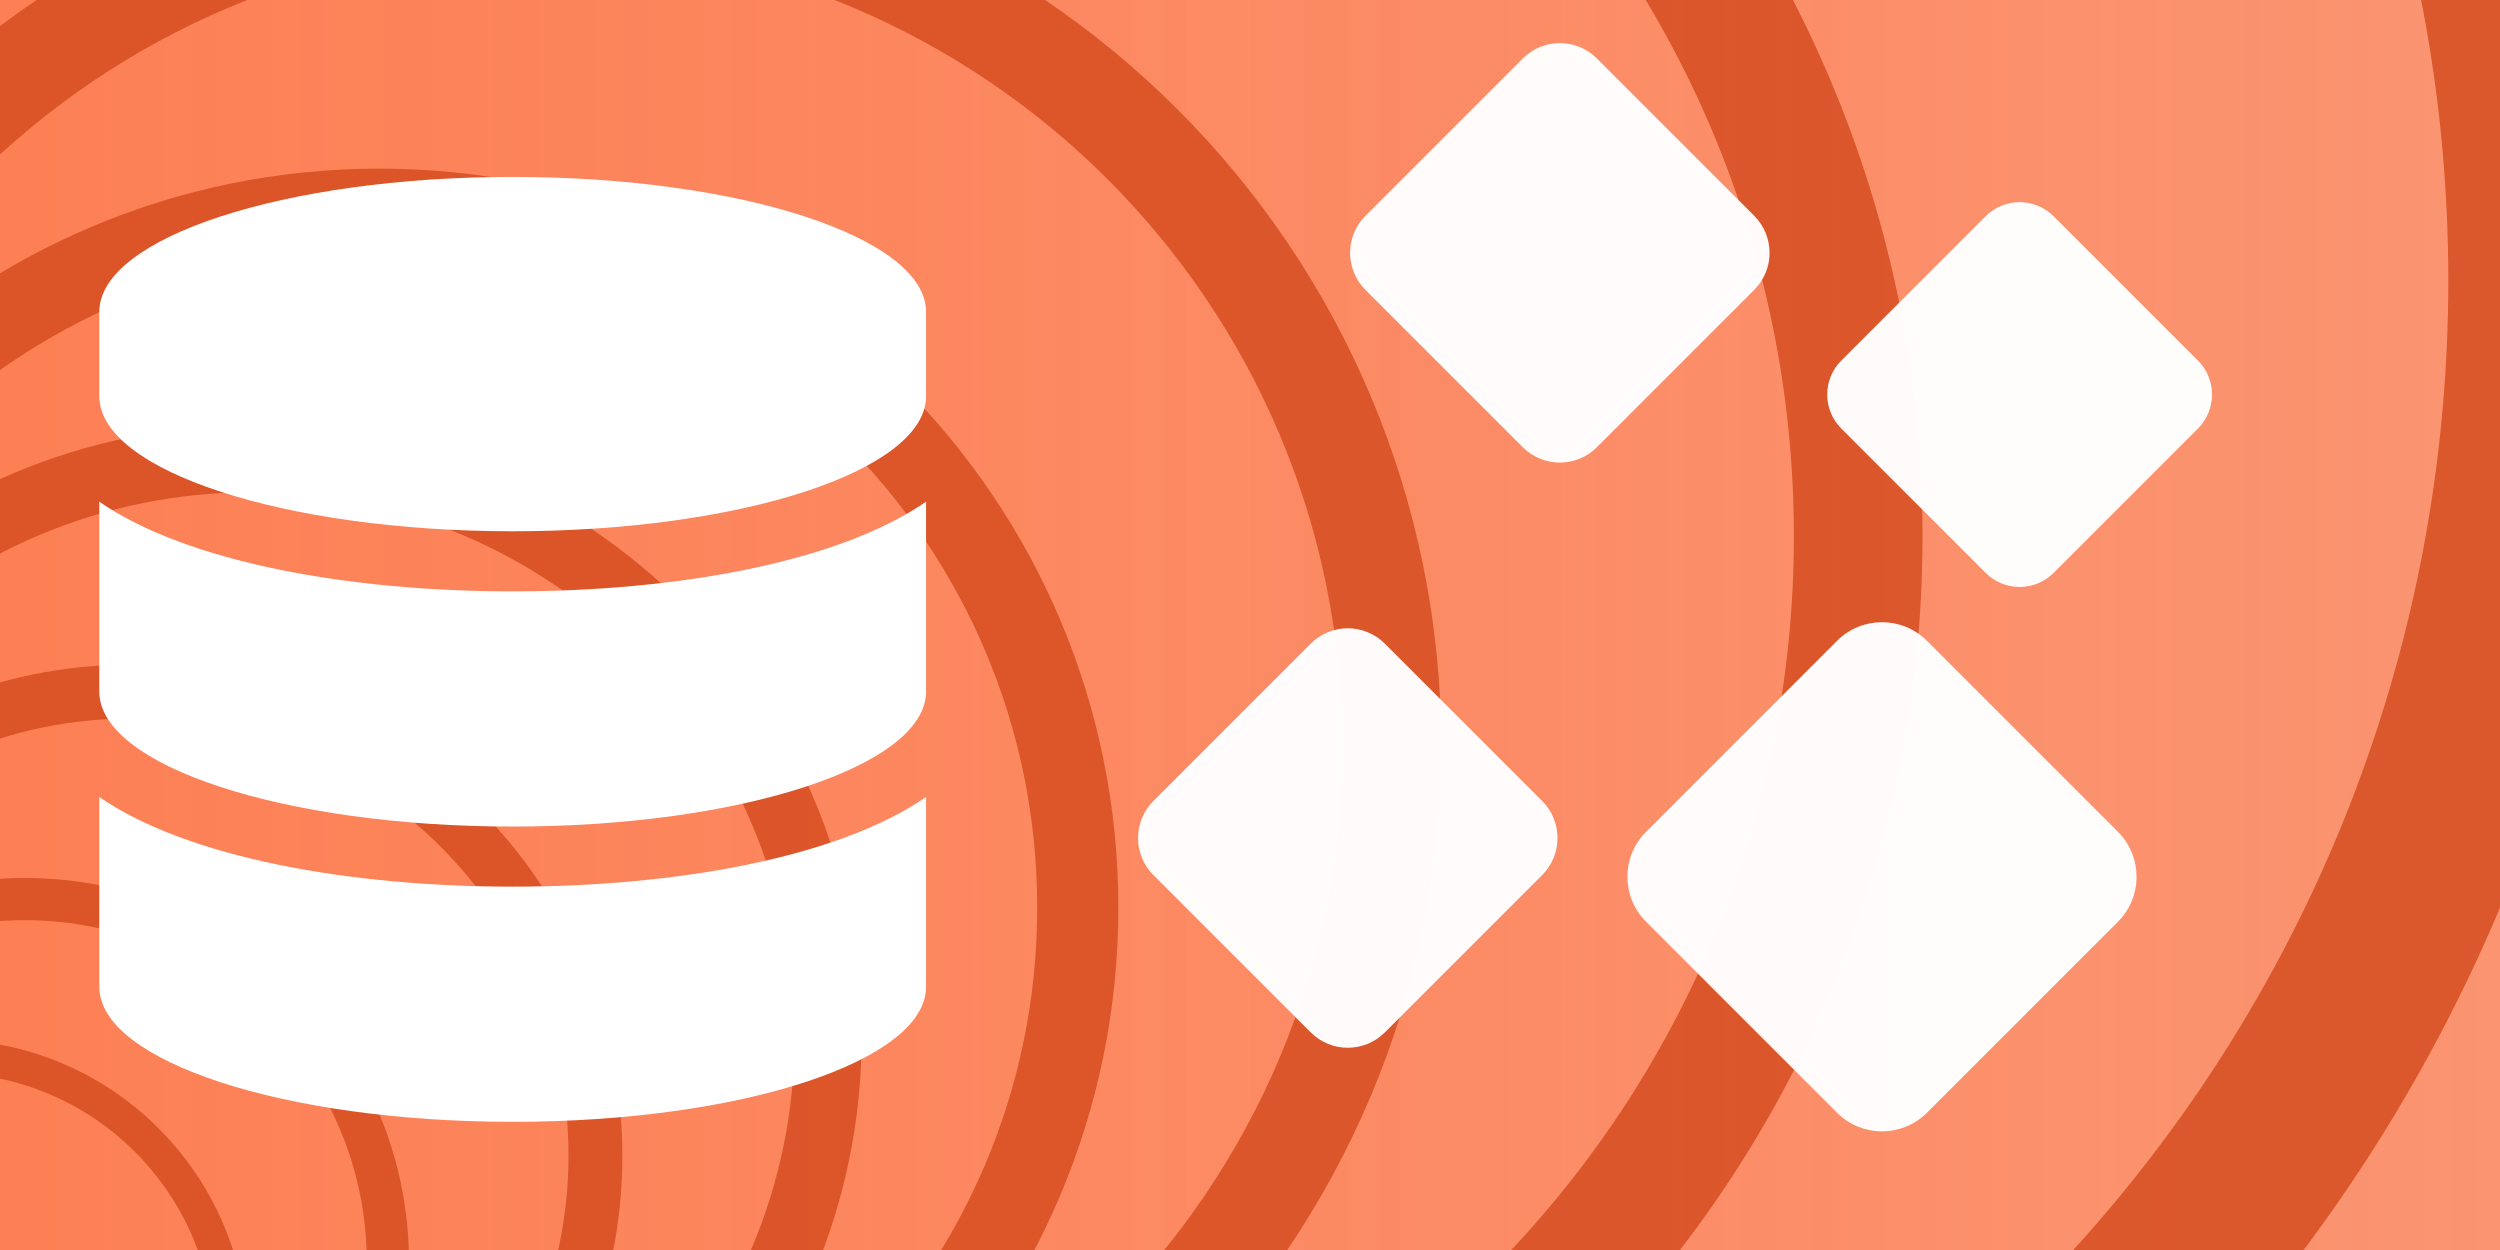
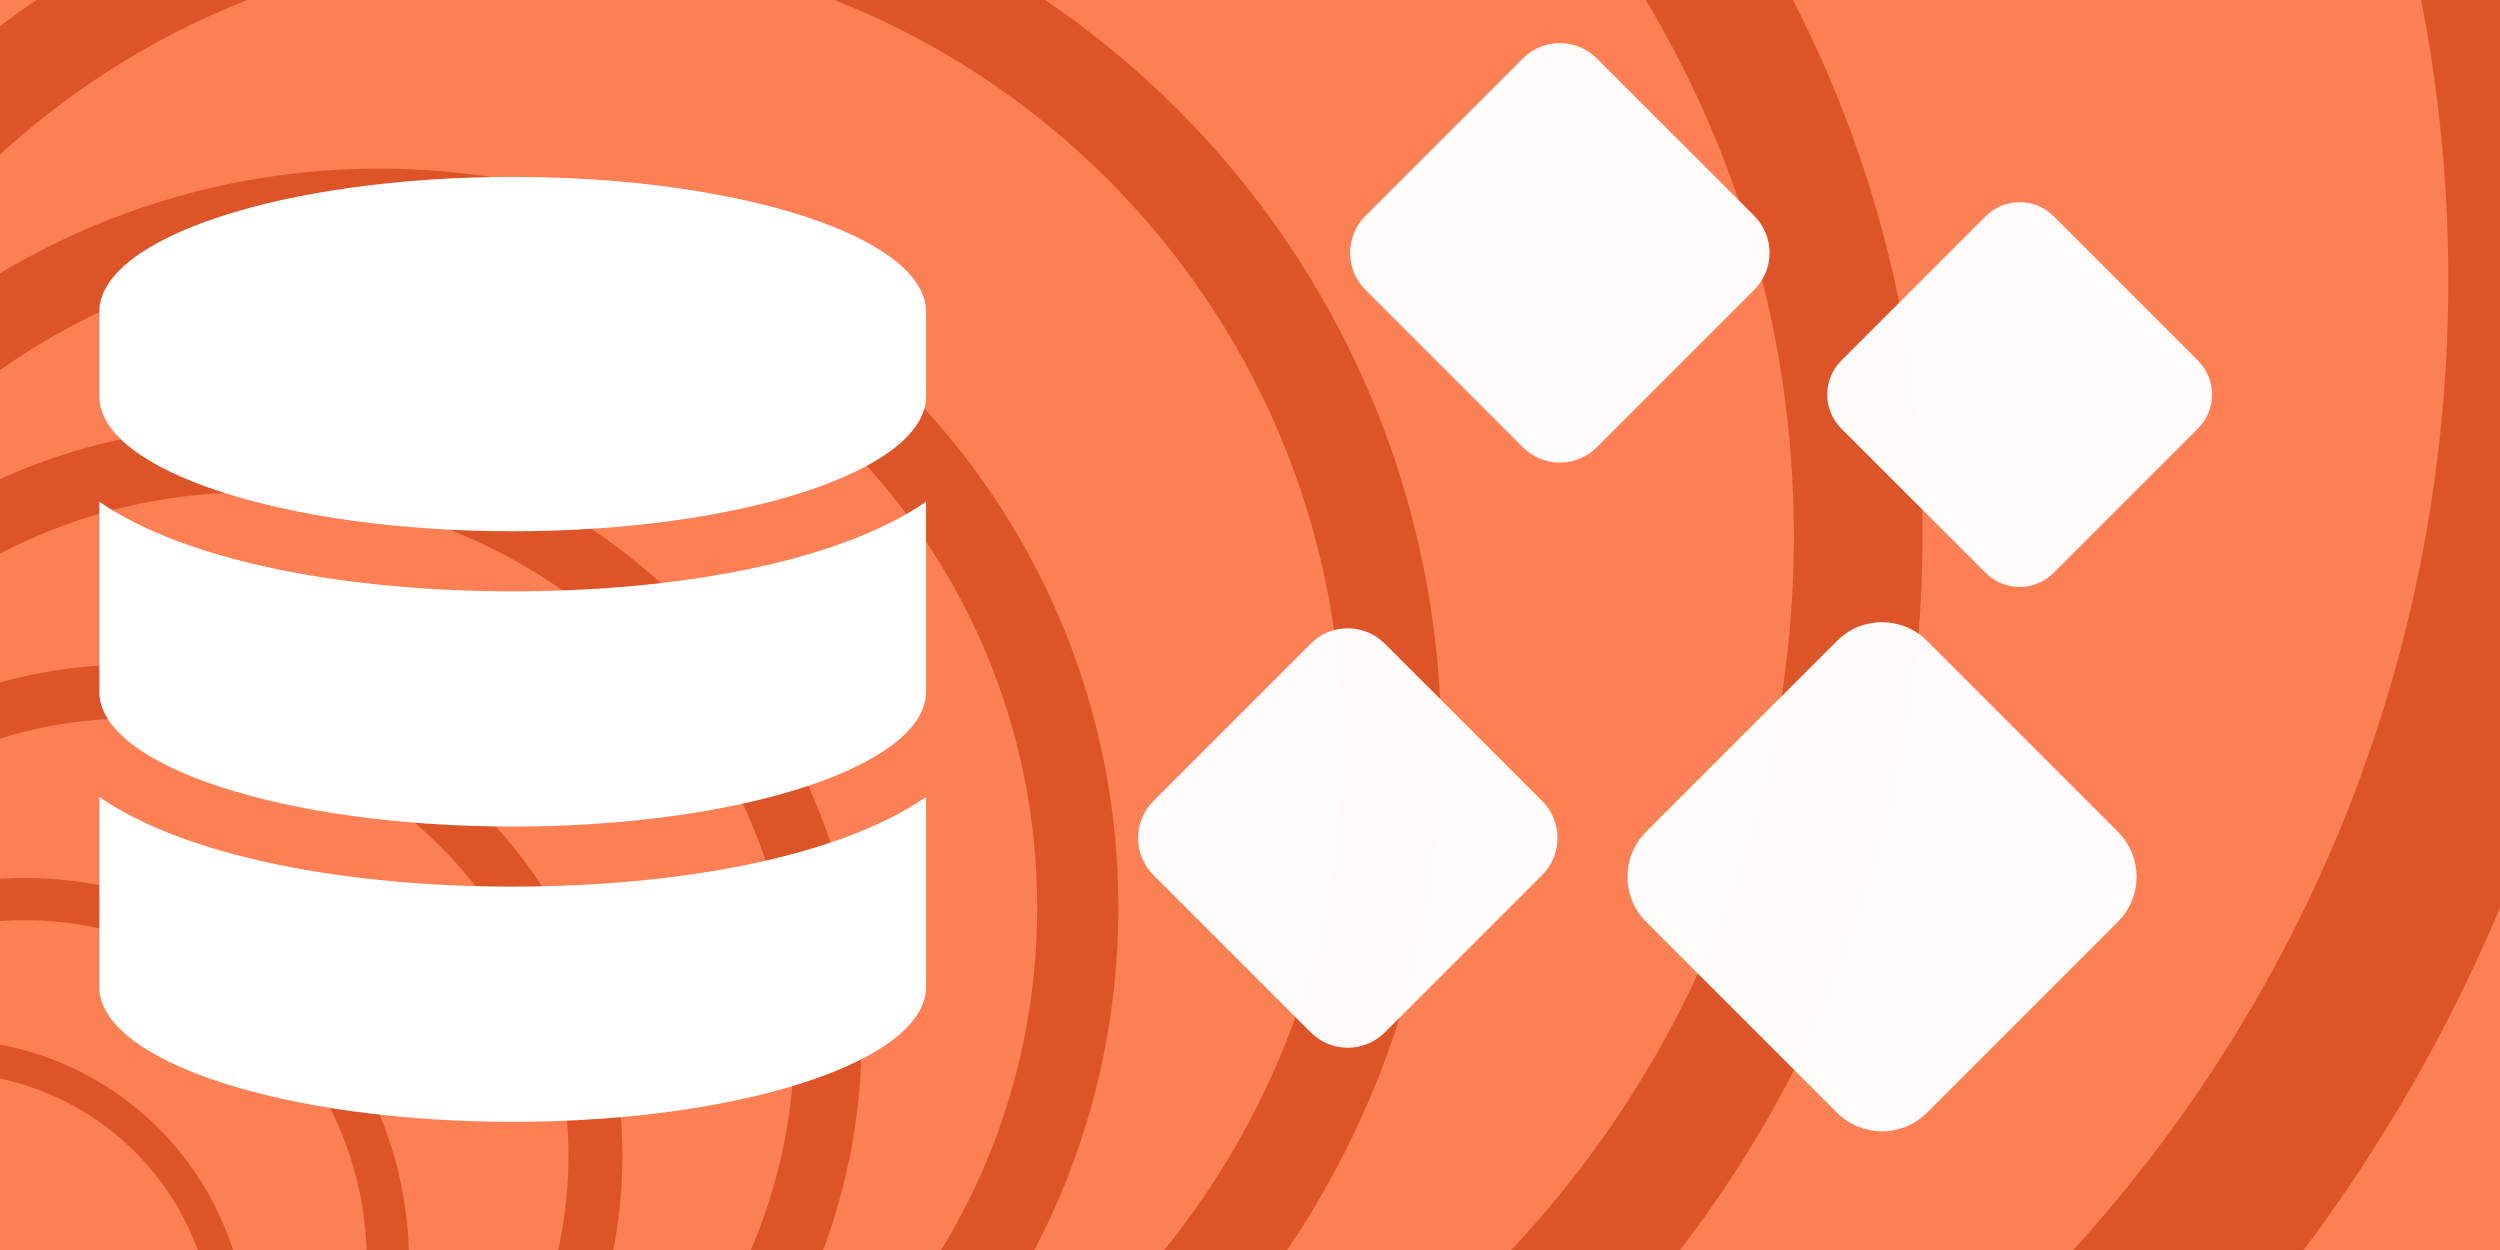
<svg xmlns="http://www.w3.org/2000/svg" xmlns:xlink="http://www.w3.org/1999/xlink" width="600" height="300" viewBox="0 0 158.75 79.375" version="1.1" id="svg1">
  <defs id="defs1">
    <linearGradient id="swatch14">
      <stop style="stop-color:#17ee00;stop-opacity:1;" offset="0" id="stop14" />
    </linearGradient>
    <linearGradient id="linearGradient4">
      <stop style="stop-color:#fd7f54;stop-opacity:1;" offset="0" id="stop4" />
-       <stop style="stop-color:#fd7f54;stop-opacity:0.808;" offset="1" id="stop5" />
+       <stop style="stop-color:#fd7f54;stop-opacity:1;" offset="1" id="stop5" />
    </linearGradient>
    <linearGradient xlink:href="#linearGradient4" id="linearGradient5" x1="-4.944" y1="41.199" x2="162.233" y2="41.199" gradientUnits="userSpaceOnUse" />
  </defs>
  <g id="layer1">
    <rect style="fill:url(#linearGradient5);fill-opacity:1;stroke-width:0.265" id="rect1" width="167.177" height="90.821" x="-4.944" y="-4.211" ry="1.028" />
    <circle style="fill:#e55c2d;fill-opacity:0;stroke:#d64e21;stroke-width:2.117;stroke-dasharray:none;stroke-opacity:0.855" id="path5" cx="-3.56" cy="85.283" r="18.219" />
    <circle style="fill:#e55c2d;fill-opacity:0;stroke:#d64e21;stroke-width:2.68;stroke-dasharray:none;stroke-opacity:0.855" id="circle5" cx="1.567" cy="80.156" r="23.065" />
    <circle style="fill:#e55c2d;fill-opacity:0;stroke:#d64e21;stroke-width:3.424;stroke-dasharray:none;stroke-opacity:0.855" id="circle6" cx="8.342" cy="73.381" r="29.468" />
    <circle style="fill:#e55c2d;fill-opacity:0;stroke:#d64e21;stroke-width:4.258;stroke-dasharray:none;stroke-opacity:0.855" id="circle7" cx="15.941" cy="65.782" r="36.649" />
    <circle style="fill:#e55c2d;fill-opacity:0;stroke:#d64e21;stroke-width:5.153;stroke-dasharray:none;stroke-opacity:0.855" id="circle8" cx="24.089" cy="57.634" r="44.35" />
    <circle style="fill:#e55c2d;fill-opacity:0;stroke:#d64e21;stroke-width:6.278;stroke-dasharray:none;stroke-opacity:0.855" id="circle9" cx="34.343" cy="47.38" r="54.041" />
    <circle style="fill:#e55c2d;fill-opacity:0;stroke:#d64e21;stroke-width:8.169;stroke-dasharray:none;stroke-opacity:0.855" id="circle10" cx="47.679" cy="34.044" r="70.316" />
    <circle style="fill:#e55c2d;fill-opacity:0;stroke:#d64e21;stroke-width:11.29;stroke-dasharray:none;stroke-opacity:0.855" id="circle11" cx="63.933" cy="17.79" r="97.18" />
    <path d="m 58.805,19.806 v 5.357 c 0,4.721 -11.758,8.572 -26.25,8.572 -14.492,0 -26.25,-3.85 -26.25,-8.572 v -5.357 c 0,-4.721 11.758,-8.572 26.25,-8.572 14.492,0 26.25,3.85 26.25,8.572 z m 0,12.054 v 12.054 c 0,4.721 -11.758,8.572 -26.25,8.572 -14.492,0 -26.25,-3.85 -26.25,-8.572 v -12.054 c 5.64,3.884 15.962,5.692 26.25,5.692 10.288,0 20.61,-1.808 26.25,-5.692 z m 0,18.75 v 12.054 c 0,4.721 -11.758,8.572 -26.25,8.572 -14.492,0 -26.25,-3.85 -26.25,-8.572 V 50.61 c 5.64,3.884 15.962,5.692 26.25,5.692 10.288,0 20.61,-1.808 26.25,-5.692 z" id="path1" style="fill:#ffffff;stroke-width:0.117" />
    <rect style="fill:#ffffff;fill-opacity:0.973;fill-rule:evenodd;stroke:none;stroke-width:1.603;stroke-dasharray:none;stroke-opacity:0.855" id="rect14" width="20.783" height="20.783" x="71" y="-69.077" ry="3.327" transform="rotate(45)" />
    <rect style="fill:#ffffff;fill-opacity:0.973;fill-rule:evenodd;stroke:none;stroke-width:1.47;stroke-dasharray:none;stroke-opacity:0.855" id="rect15" width="19.066" height="19.066" x="98.867" y="-82.501" ry="3.052" transform="rotate(45)" />
    <rect style="fill:#ffffff;fill-opacity:0.973;fill-rule:evenodd;stroke:none;stroke-width:1.603;stroke-dasharray:none;stroke-opacity:0.855" id="rect16" width="20.783" height="20.783" x="87.754" y="-33.28" ry="3.327" transform="rotate(45)" />
    <rect style="fill:#ffffff;fill-opacity:0.973;fill-rule:evenodd;stroke:none;stroke-width:1.945;stroke-dasharray:none;stroke-opacity:0.855" id="rect17" width="25.227" height="25.227" x="111.259" y="-57.749" ry="4.038" transform="rotate(45)" />
  </g>
</svg>
